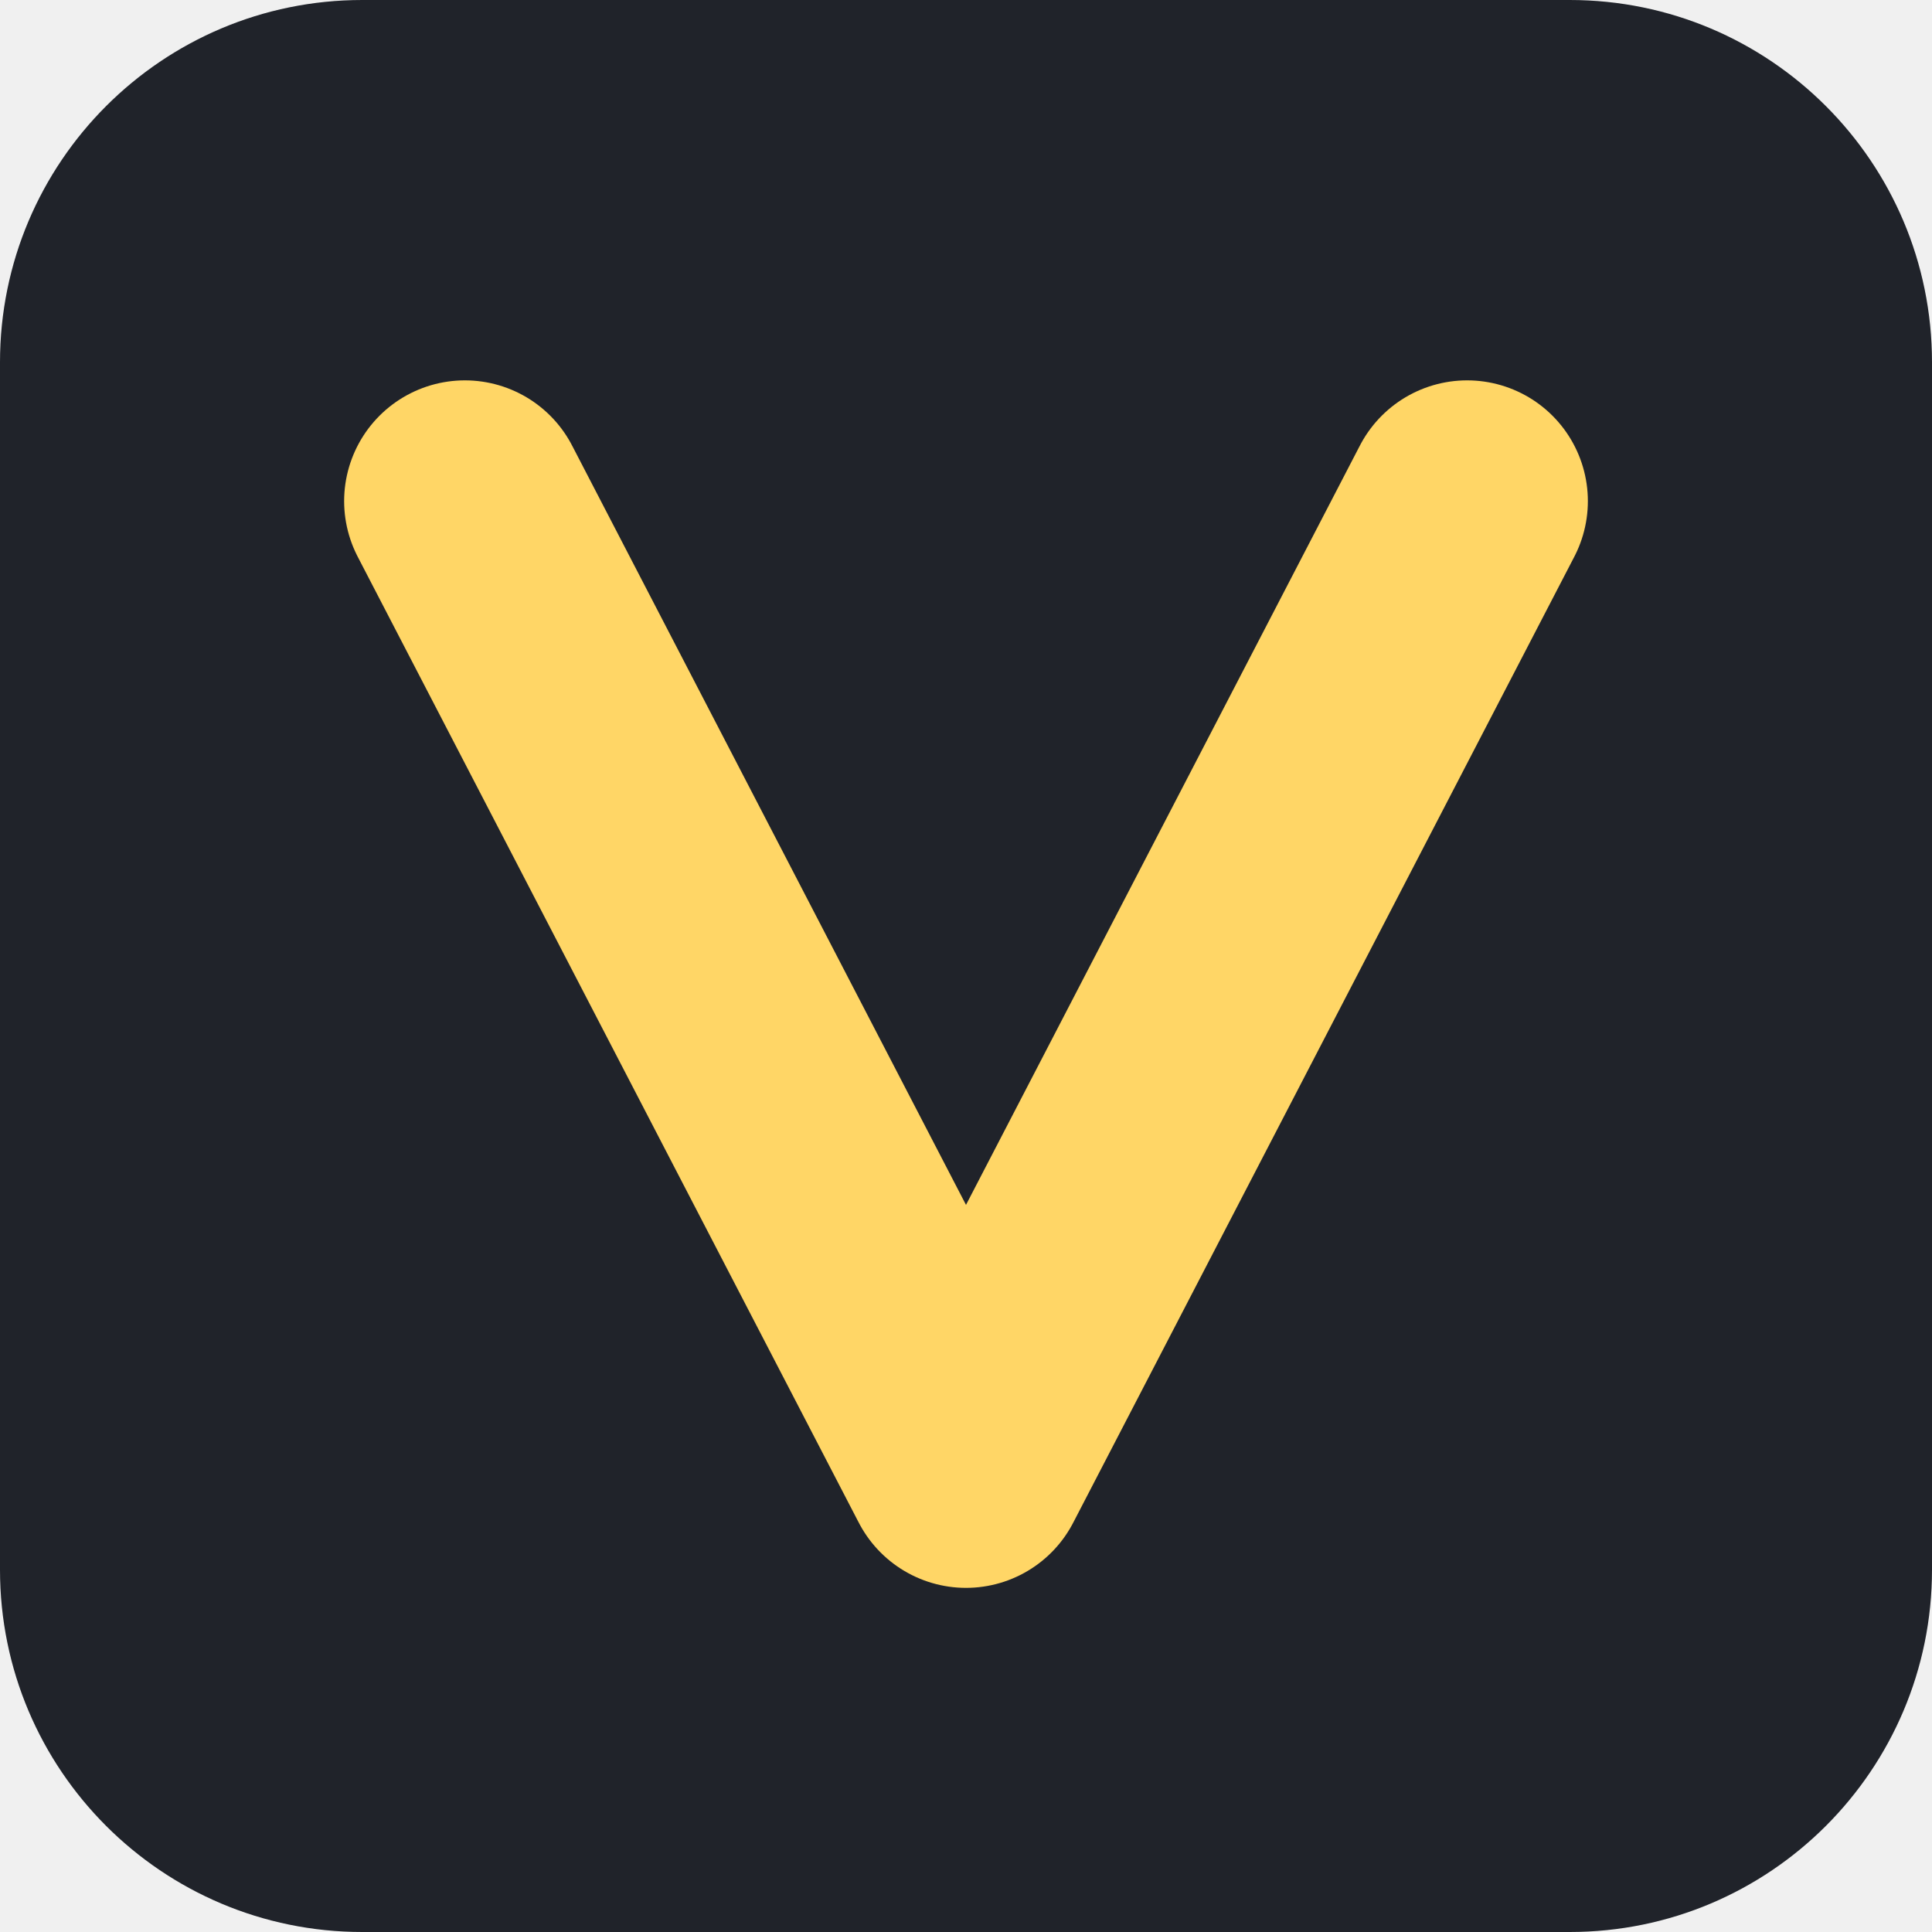
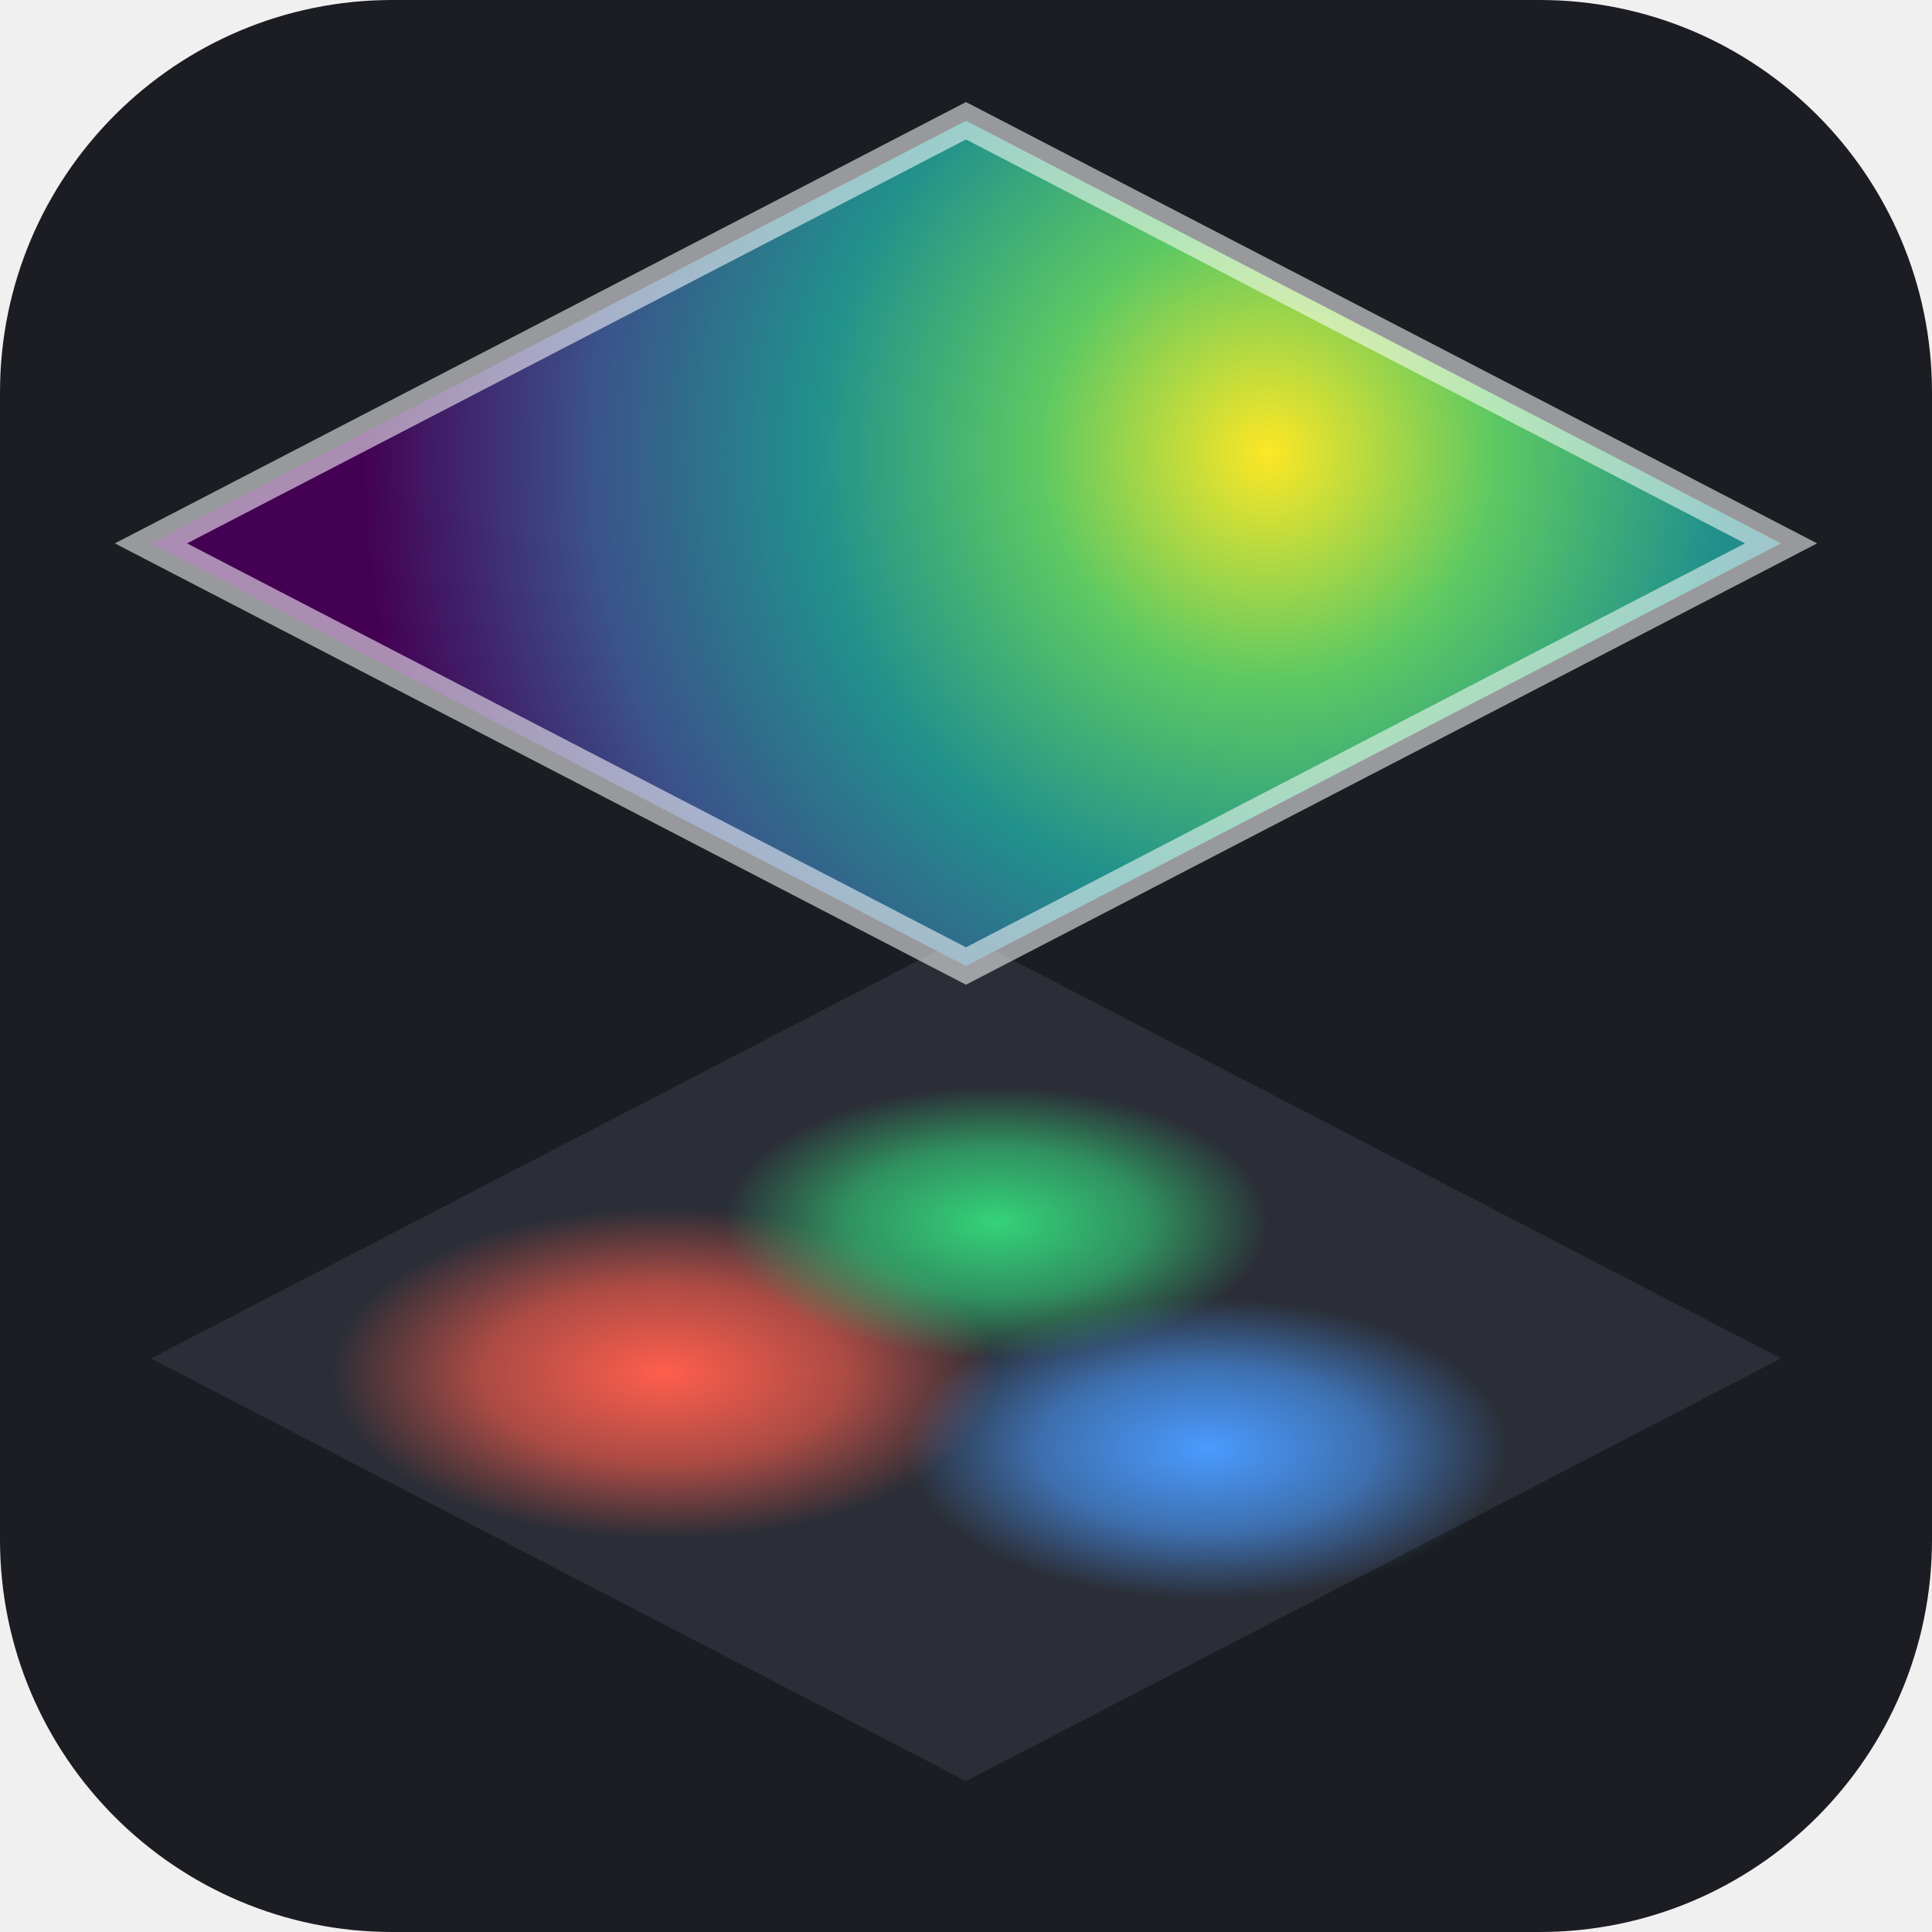
- <svg xmlns="http://www.w3.org/2000/svg" viewBox="0 0 32 32">
-   <rect width="32" height="32" rx="6" fill="#20232a" />
-   <path d="M7.7 8.3 16 24.3 24.3 8.3" fill="none" stroke="#ffd666" stroke-width="4" stroke-linecap="round" stroke-linejoin="round" />
+ <svg xmlns="http://www.w3.org/2000/svg" viewBox="0 0 64 64">
+   <defs>
+     <radialGradient id="r1">
+       <stop offset="0" stop-color="#ff5e4d" />
+       <stop offset="0.55" stop-color="#ff5e4d" stop-opacity="0.6" />
+       <stop offset="1" stop-color="#ff5e4d" stop-opacity="0" />
+     </radialGradient>
+     <radialGradient id="g1">
+       <stop offset="0" stop-color="#34d37a" />
+       <stop offset="0.55" stop-color="#34d37a" stop-opacity="0.6" />
+       <stop offset="1" stop-color="#34d37a" stop-opacity="0" />
+     </radialGradient>
+     <radialGradient id="b1">
+       <stop offset="0" stop-color="#4a9bff" />
+       <stop offset="0.55" stop-color="#4a9bff" stop-opacity="0.6" />
+       <stop offset="1" stop-color="#4a9bff" stop-opacity="0" />
+     </radialGradient>
+     <radialGradient id="veil" gradientUnits="userSpaceOnUse" cx="42" cy="15" r="30">
+       <stop offset="0" stop-color="#fde725" />
+       <stop offset="0.25" stop-color="#5ec962" />
+       <stop offset="0.5" stop-color="#21918c" />
+       <stop offset="0.75" stop-color="#3b528b" />
+       <stop offset="1" stop-color="#440154" />
+     </radialGradient>
+   </defs>
+   <rect width="64" height="64" rx="13" fill="#1b1d23" />
+   <path d="M32 31 L59 45 L32 59 L5 45 Z" fill="#2b2e37" />
+   <ellipse cx="22" cy="45.5" rx="11" ry="5.5" fill="url(#r1)" />
+   <ellipse cx="40" cy="48" rx="10" ry="5" fill="url(#b1)" />
+   <ellipse cx="33" cy="40.5" rx="9" ry="4.5" fill="url(#g1)" />
+   <path d="M32 4 L59 18 L32 32 L5 18 Z" fill="url(#veil)" />
+   <path d="M32 4 L59 18 L32 32 L5 18 Z" fill="none" stroke="#ffffff" stroke-opacity="0.55" stroke-width="1.1" />
</svg>
